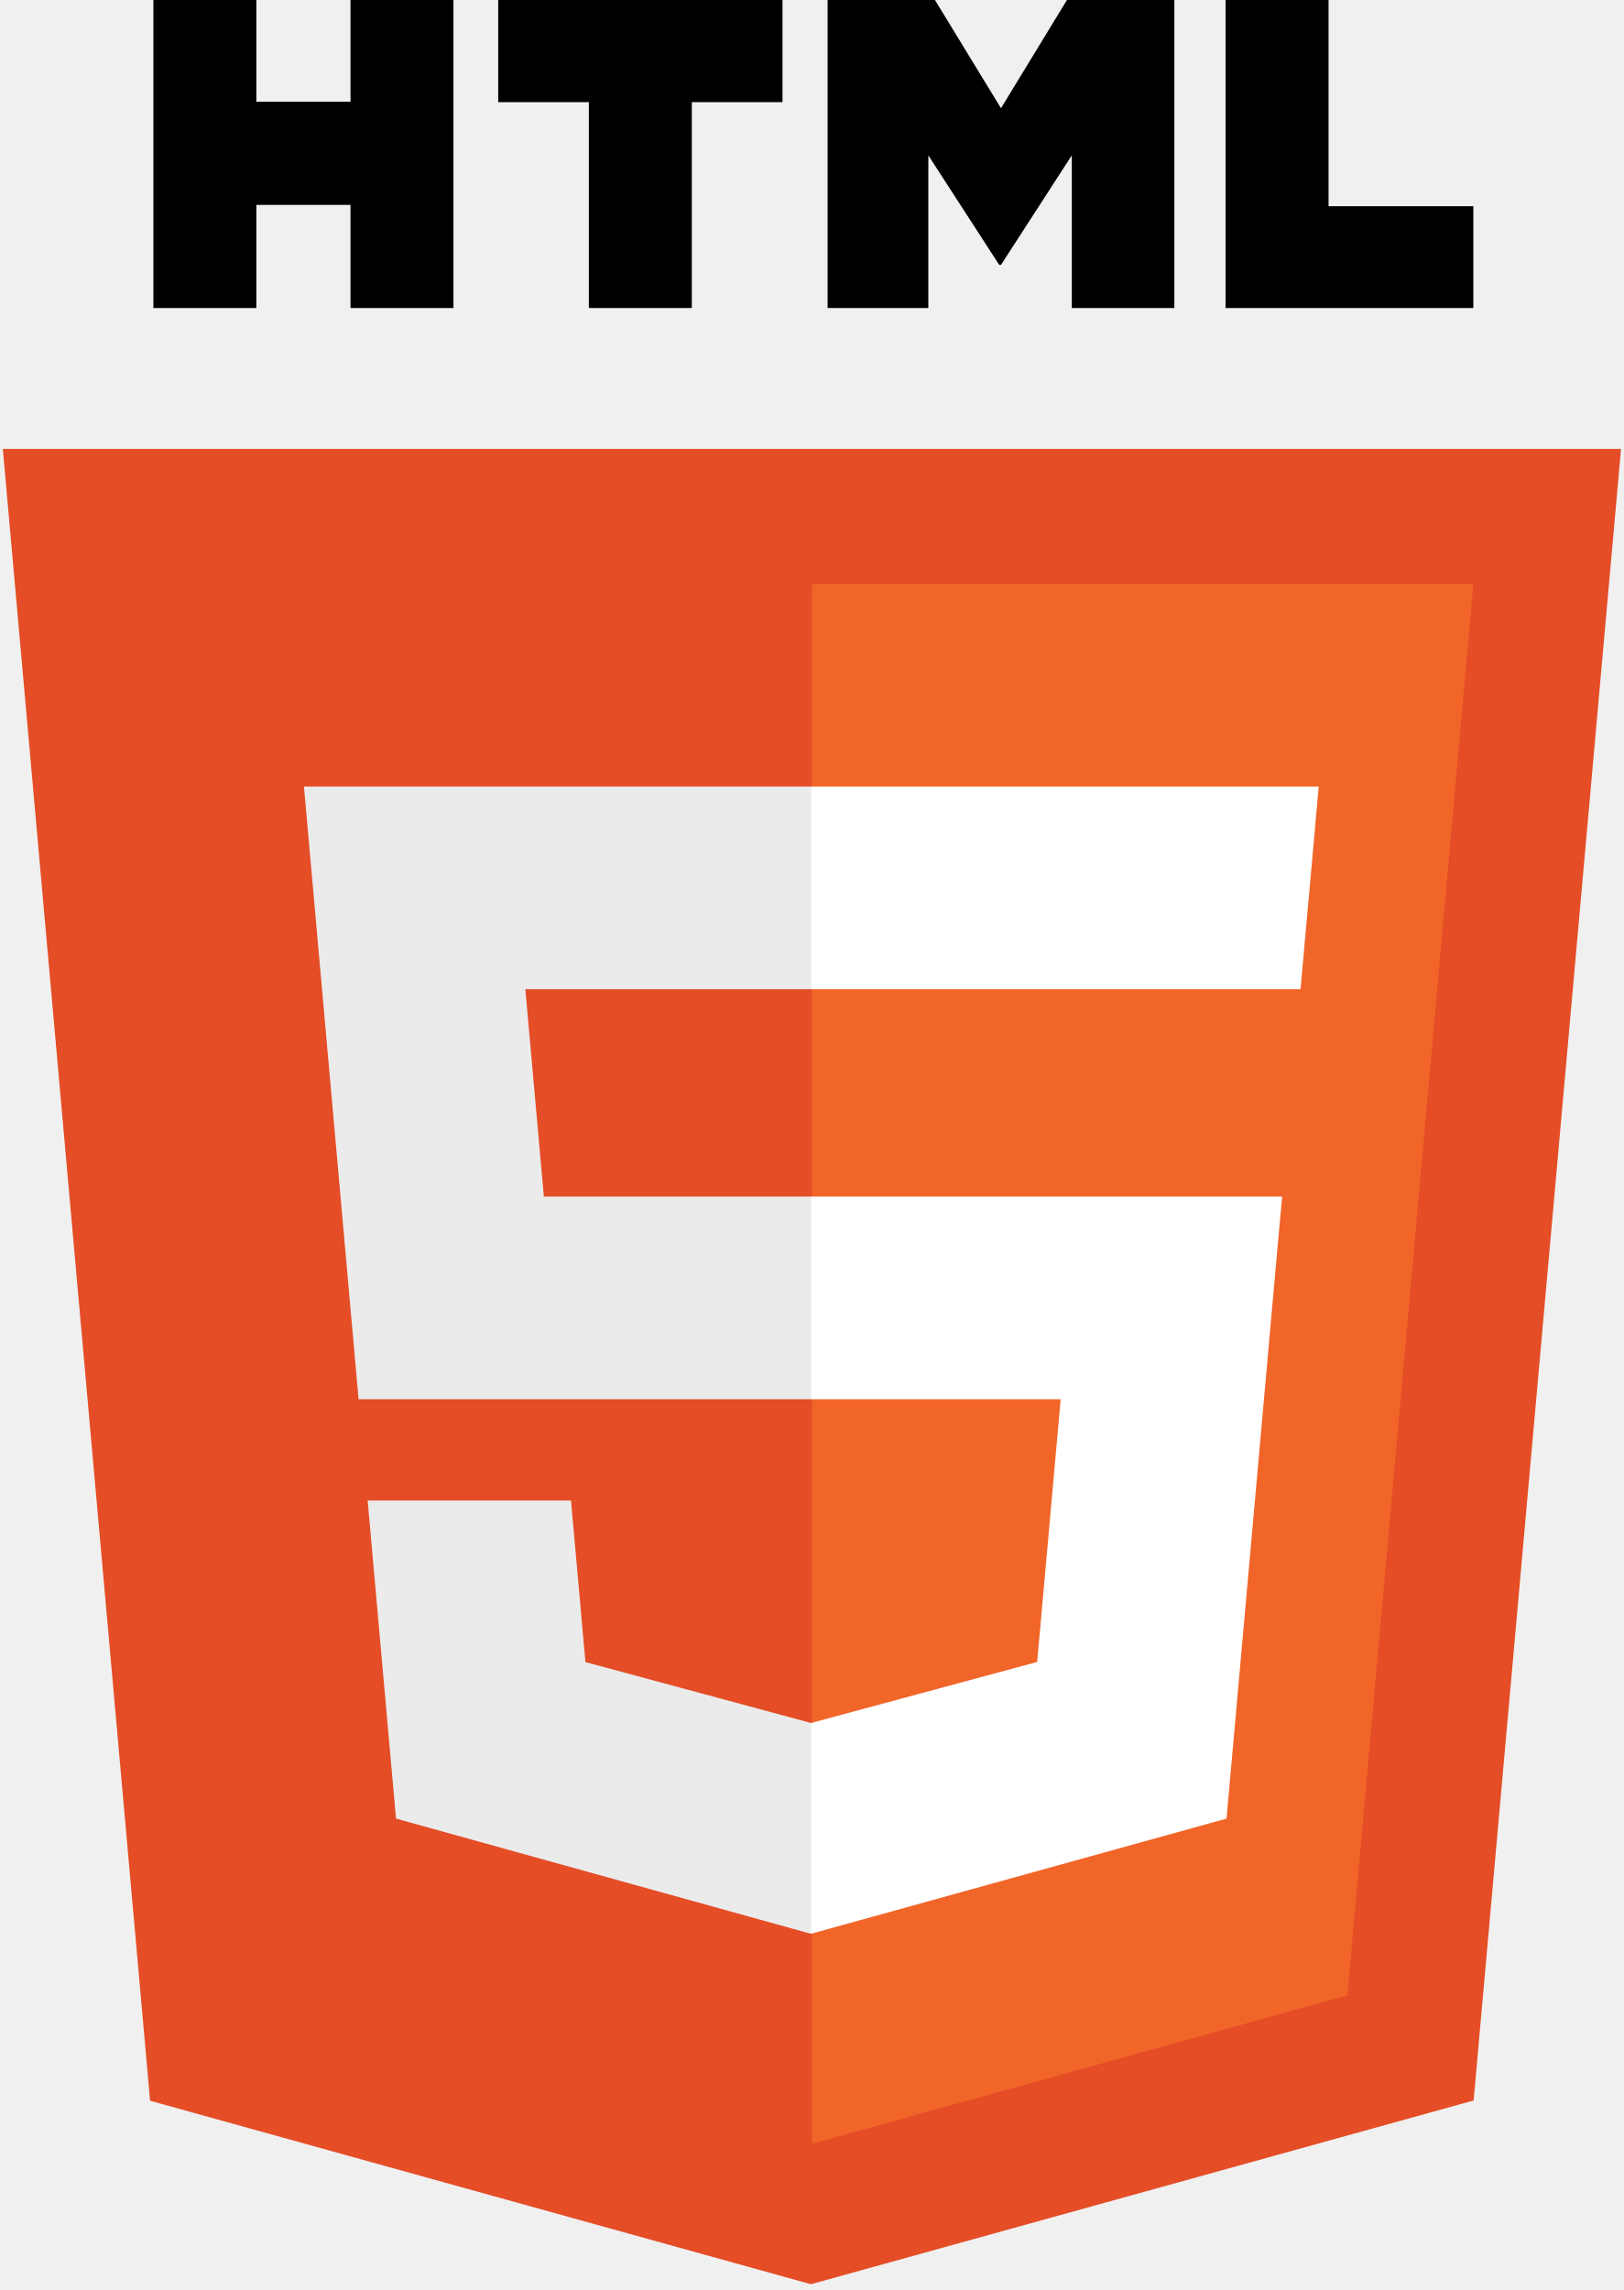
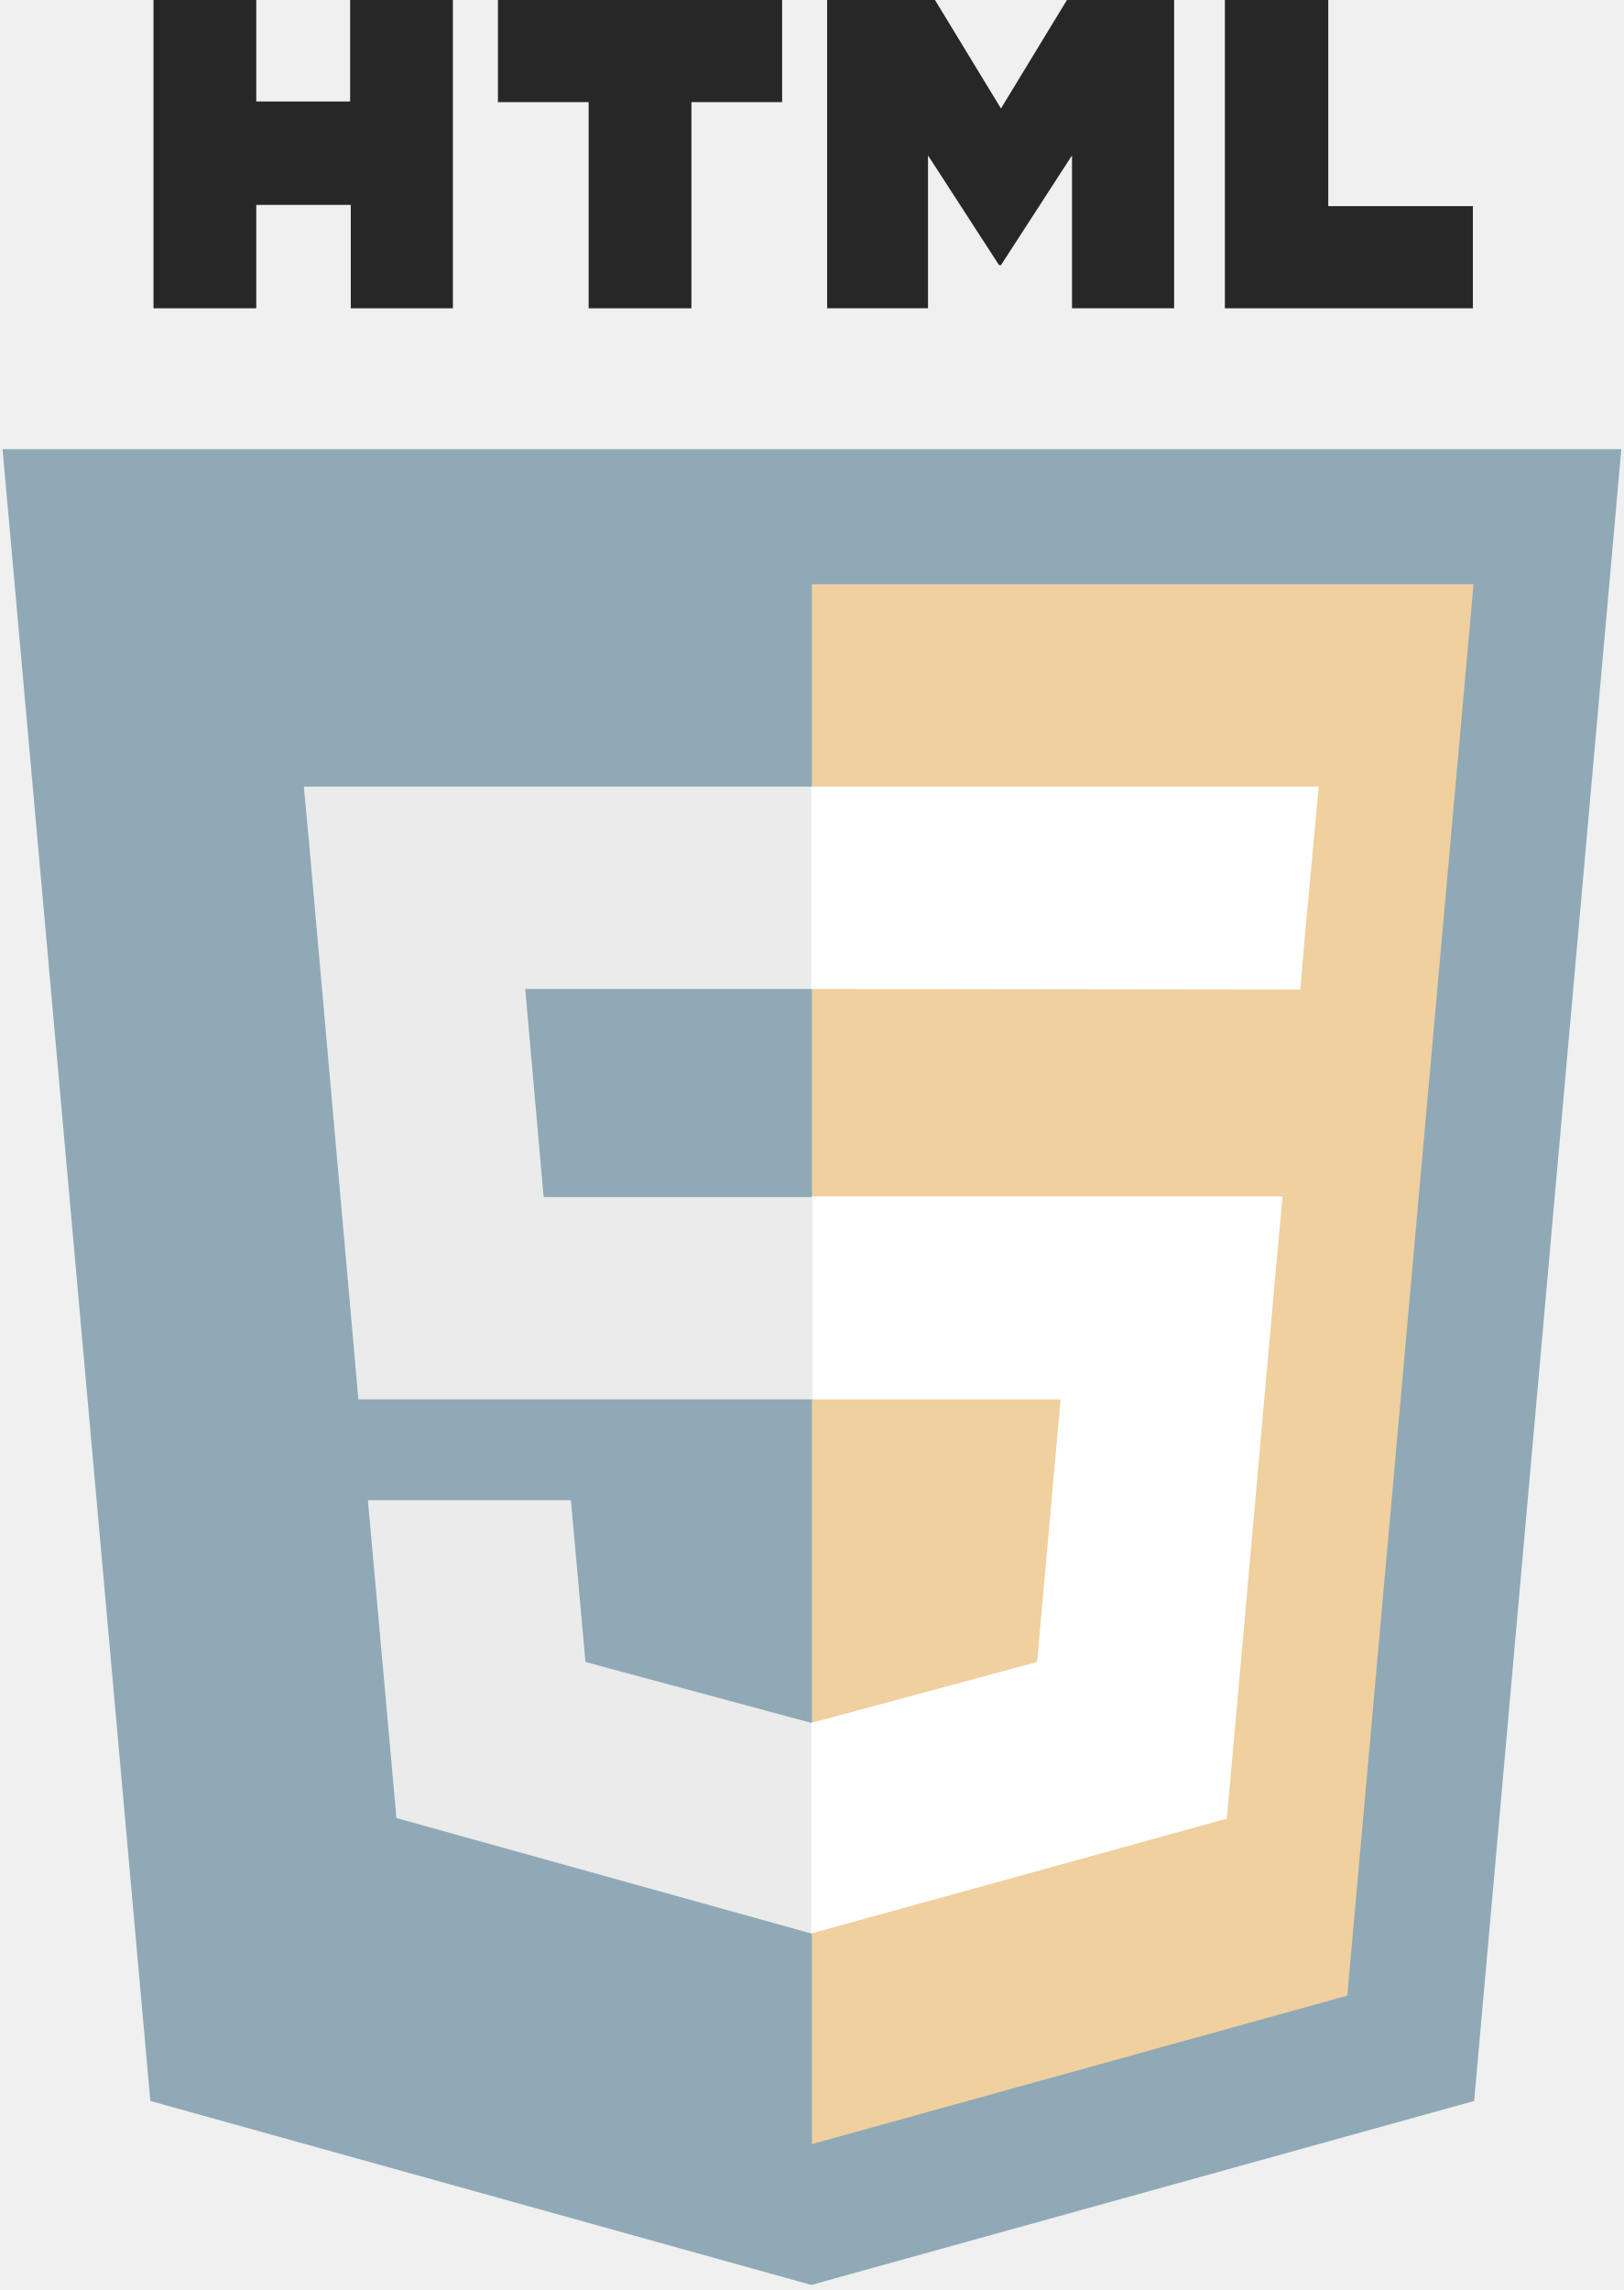
- <svg xmlns="http://www.w3.org/2000/svg" width="256px" height="361px" viewBox="0 0 256 361" version="1.1" preserveAspectRatio="xMidYMid">
-   <g>
-     <path d="M255.555,70.766 L232.314,331.125 L127.844,360.088 L23.662,331.166 L0.445,70.766 L255.555,70.766 L255.555,70.766 Z" fill="#E44D26" />
-     <path d="M128,337.95 L212.417,314.547 L232.278,92.057 L128,92.057 L128,337.95 L128,337.95 Z" fill="#F16529" />
-     <path d="M82.82,155.932 L128,155.932 L128,123.995 L47.917,123.995 L48.681,132.563 L56.531,220.573 L128,220.573 L128,188.636 L85.739,188.636 L82.82,155.932 L82.82,155.932 Z" fill="#EBEBEB" />
-     <path d="M90.018,236.542 L57.958,236.542 L62.432,286.688 L127.853,304.849 L128,304.808 L128,271.58 L127.86,271.617 L92.292,262.013 L90.018,236.542 L90.018,236.542 Z" fill="#EBEBEB" />
-     <path d="M24.181,0 L40.411,0 L40.411,16.035 L55.257,16.035 L55.257,0 L71.488,0 L71.488,48.558 L55.258,48.558 L55.258,32.298 L40.411,32.298 L40.411,48.558 L24.181,48.558 L24.181,0 L24.181,0 L24.181,0 Z" fill="#000000" />
-     <path d="M92.831,16.103 L78.543,16.103 L78.543,0 L123.357,0 L123.357,16.103 L109.062,16.103 L109.062,48.558 L92.832,48.558 L92.832,16.103 L92.831,16.103 L92.831,16.103 Z" fill="#000000" />
-     <path d="M130.469,0 L147.393,0 L157.803,17.062 L168.203,0 L185.132,0 L185.132,48.558 L168.969,48.558 L168.969,24.49 L157.803,41.755 L157.524,41.755 L146.35,24.49 L146.35,48.558 L130.469,48.558 L130.469,0 L130.469,0 Z" fill="#000000" />
-     <path d="M193.21,0 L209.445,0 L209.445,32.508 L232.269,32.508 L232.269,48.558 L193.21,48.558 L193.21,0 L193.21,0 Z" fill="#000000" />
-     <path d="M127.89,220.573 L167.217,220.573 L163.509,261.993 L127.89,271.607 L127.89,304.833 L193.362,286.688 L193.843,281.292 L201.348,197.212 L202.127,188.636 L127.89,188.636 L127.89,220.573 L127.89,220.573 Z" fill="#FFFFFF" />
-     <path d="M127.89,155.854 L127.89,155.932 L205.033,155.932 L205.673,148.754 L207.129,132.563 L207.892,123.995 L127.89,123.995 L127.89,155.854 L127.89,155.854 Z" fill="#FFFFFF" />
-   </g>
+ <svg xmlns="http://www.w3.org/2000/svg" version="1.1" id="Layer_1" x="0px" y="0px" viewBox="0 0 256 361" style="enable-background:new 0 0 256 361;" xml:space="preserve">
+   <style type="text/css">
+ 	.st0{fill:#90A9B7;}
+ 	.st1{fill:#EFD09E;}
+ 	.st2{fill:#EBEBEB;}
+ 	.st3{fill:#272727;}
+ 	.st4{fill:#FFFFFF;}
+ </style>
+   <path class="st0" d="M255.6,70.8l-23.2,260.4l-104.5,29L23.7,331.2L0.4,70.8H255.6L255.6,70.8z" />
+   <path class="st1" d="M128,338l84.4-23.4l19.9-222.5H128V338L128,338z" />
+   <path class="st2" d="M82.8,155.9H128V124H47.9l0.8,8.6l7.8,88H128v-31.9H85.7L82.8,155.9L82.8,155.9z" />
+   <path class="st2" d="M90,236.5H58l4.5,50.1l65.4,18.2l0.1,0v-33.2l-0.1,0L92.3,262L90,236.5L90,236.5z" />
+   <path class="st3" d="M24.2,0h16.2v16h14.8V0h16.2v48.6H55.3V32.3H40.4v16.3H24.2L24.2,0L24.2,0L24.2,0z" />
+   <path class="st3" d="M92.8,16.1H78.5V0h44.8v16.1h-14.3v32.5H92.8L92.8,16.1L92.8,16.1L92.8,16.1z" />
+   <path class="st3" d="M130.5,0h16.9l10.4,17.1L168.2,0h16.9v48.6H169V24.5l-11.2,17.3h-0.3l-11.2-17.3v24.1h-15.9V0L130.5,0z" />
+   <path class="st3" d="M193.2,0h16.2v32.5h22.8v16.1h-39.1V0L193.2,0z" />
+   <path class="st4" d="M127.9,220.6h39.3l-3.7,41.4l-35.6,9.6v33.2l65.5-18.1l0.5-5.4l7.5-84.1l0.8-8.6h-74.2V220.6L127.9,220.6z" />
+   <path class="st4" d="M127.9,155.9L127.9,155.9l77.1,0.1l0.6-7.2l1.5-16.2l0.8-8.6h-80V155.9L127.9,155.9z" />
</svg>
